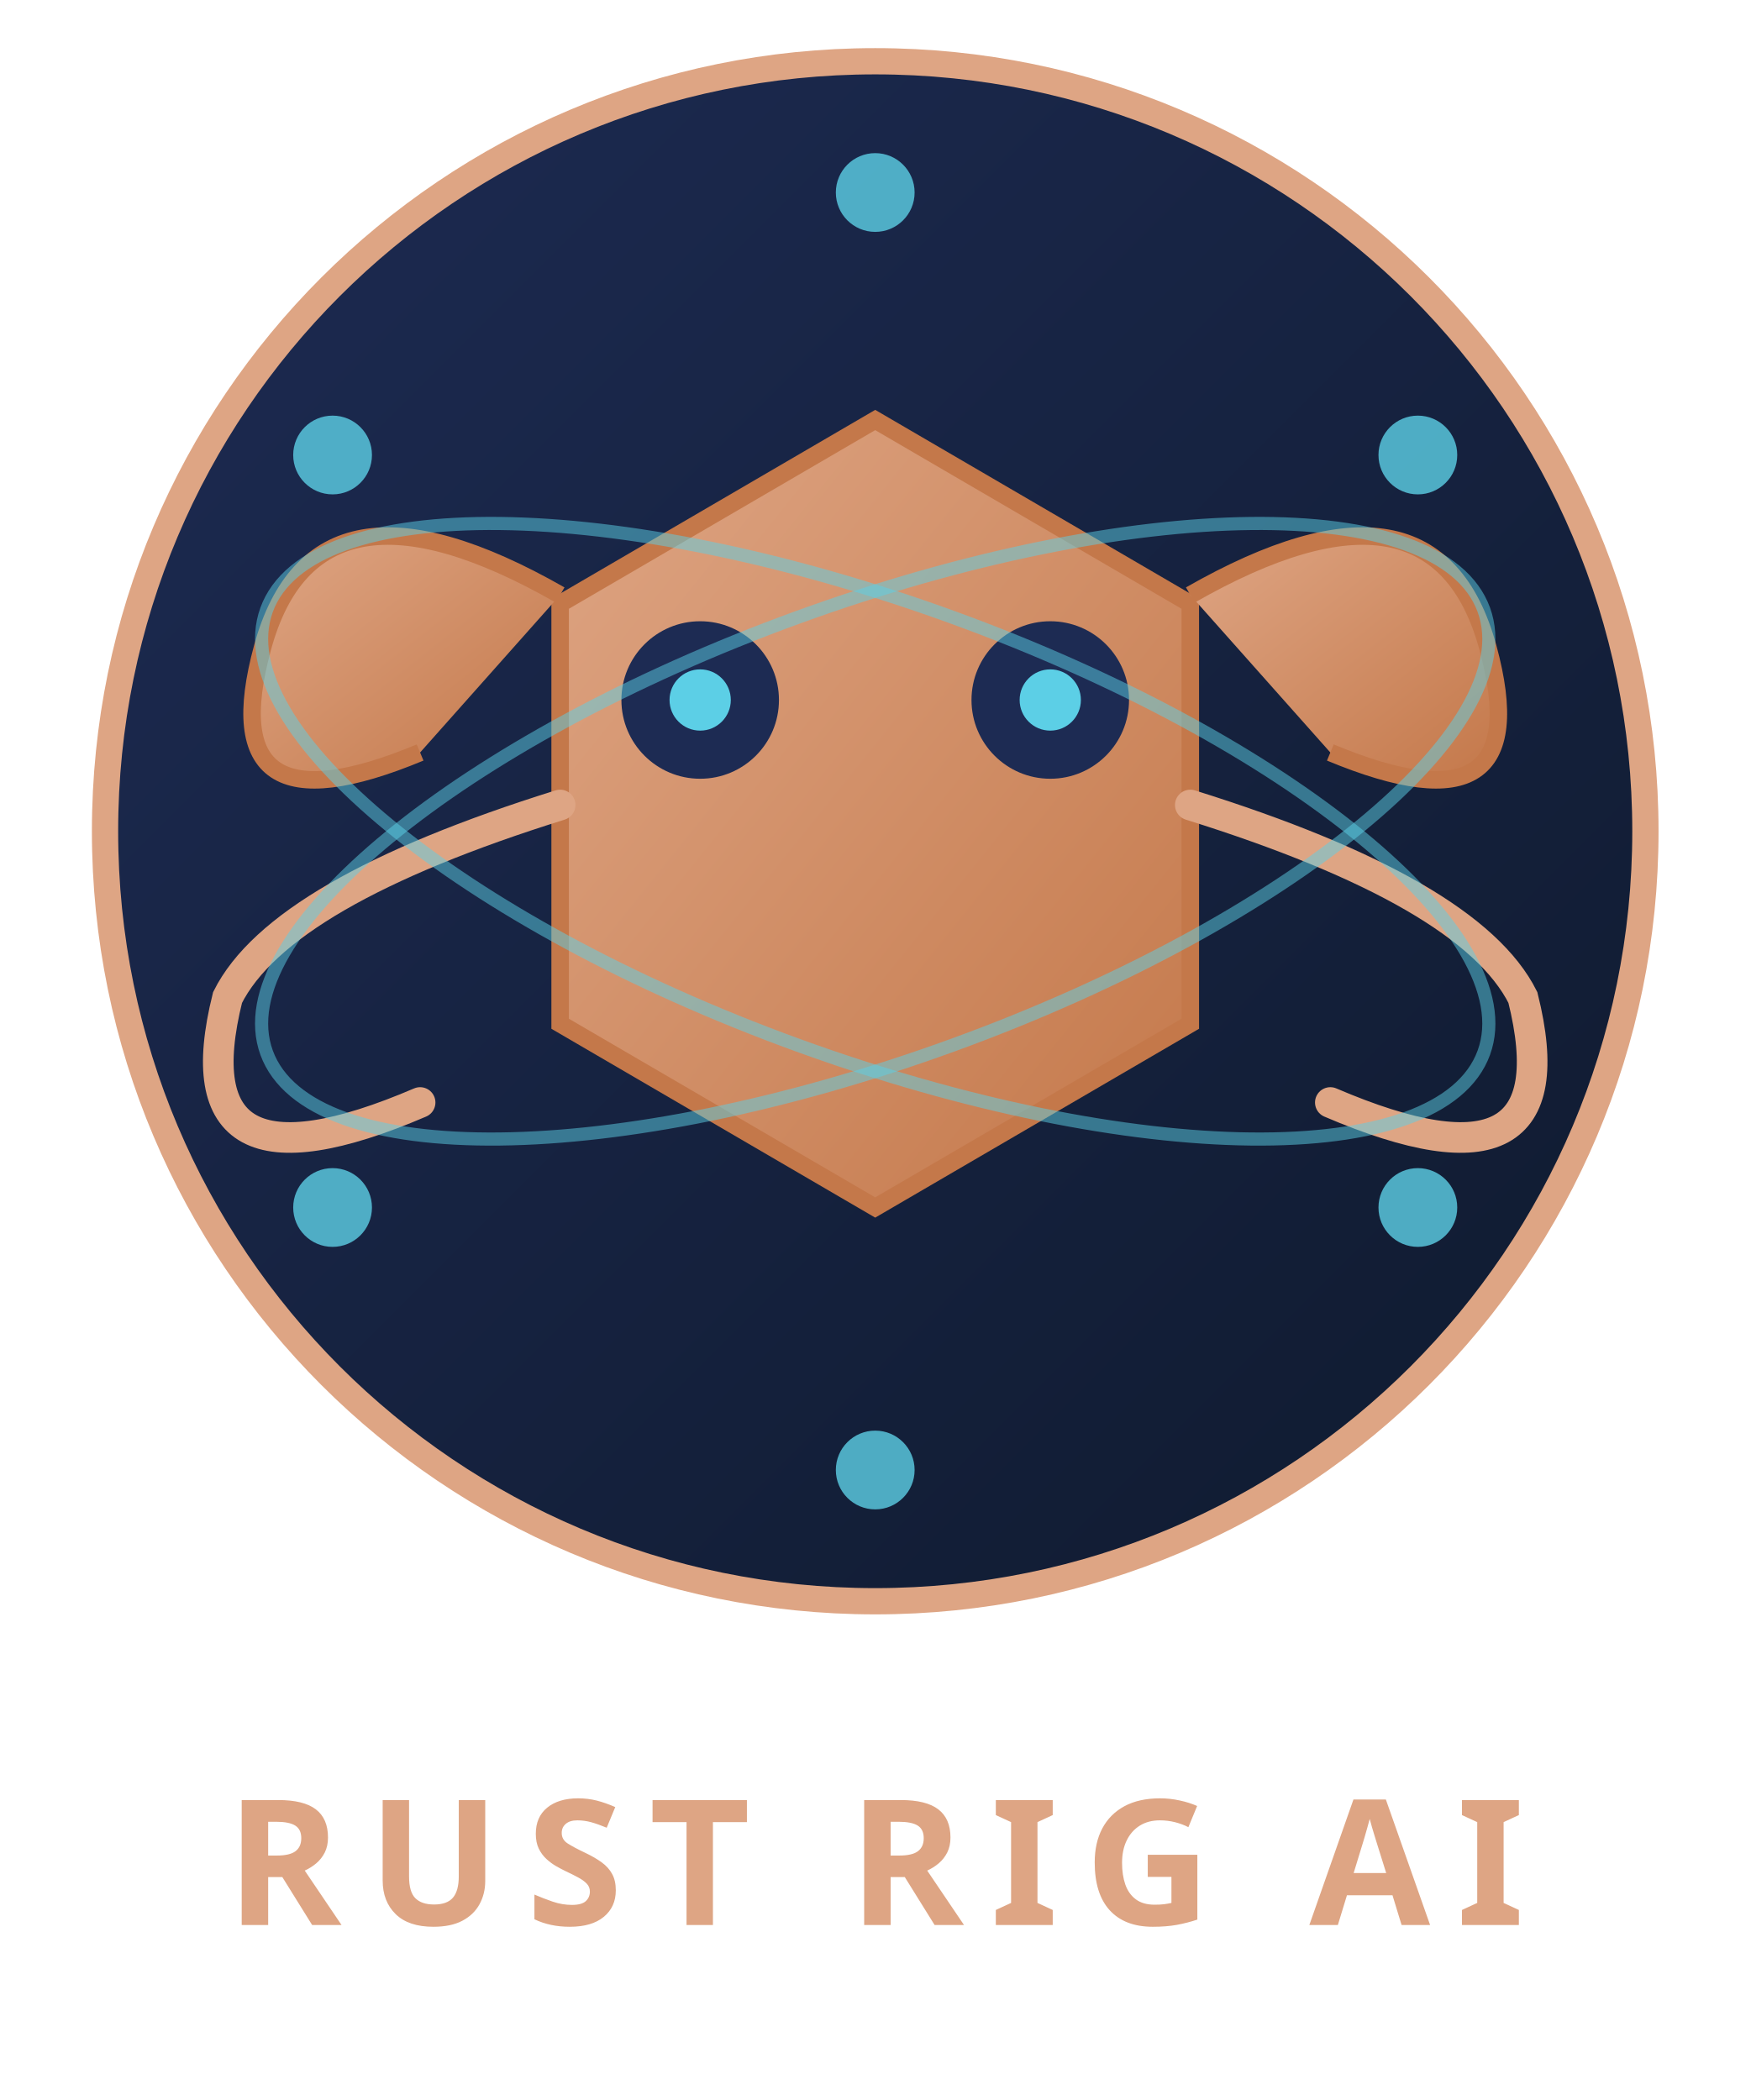
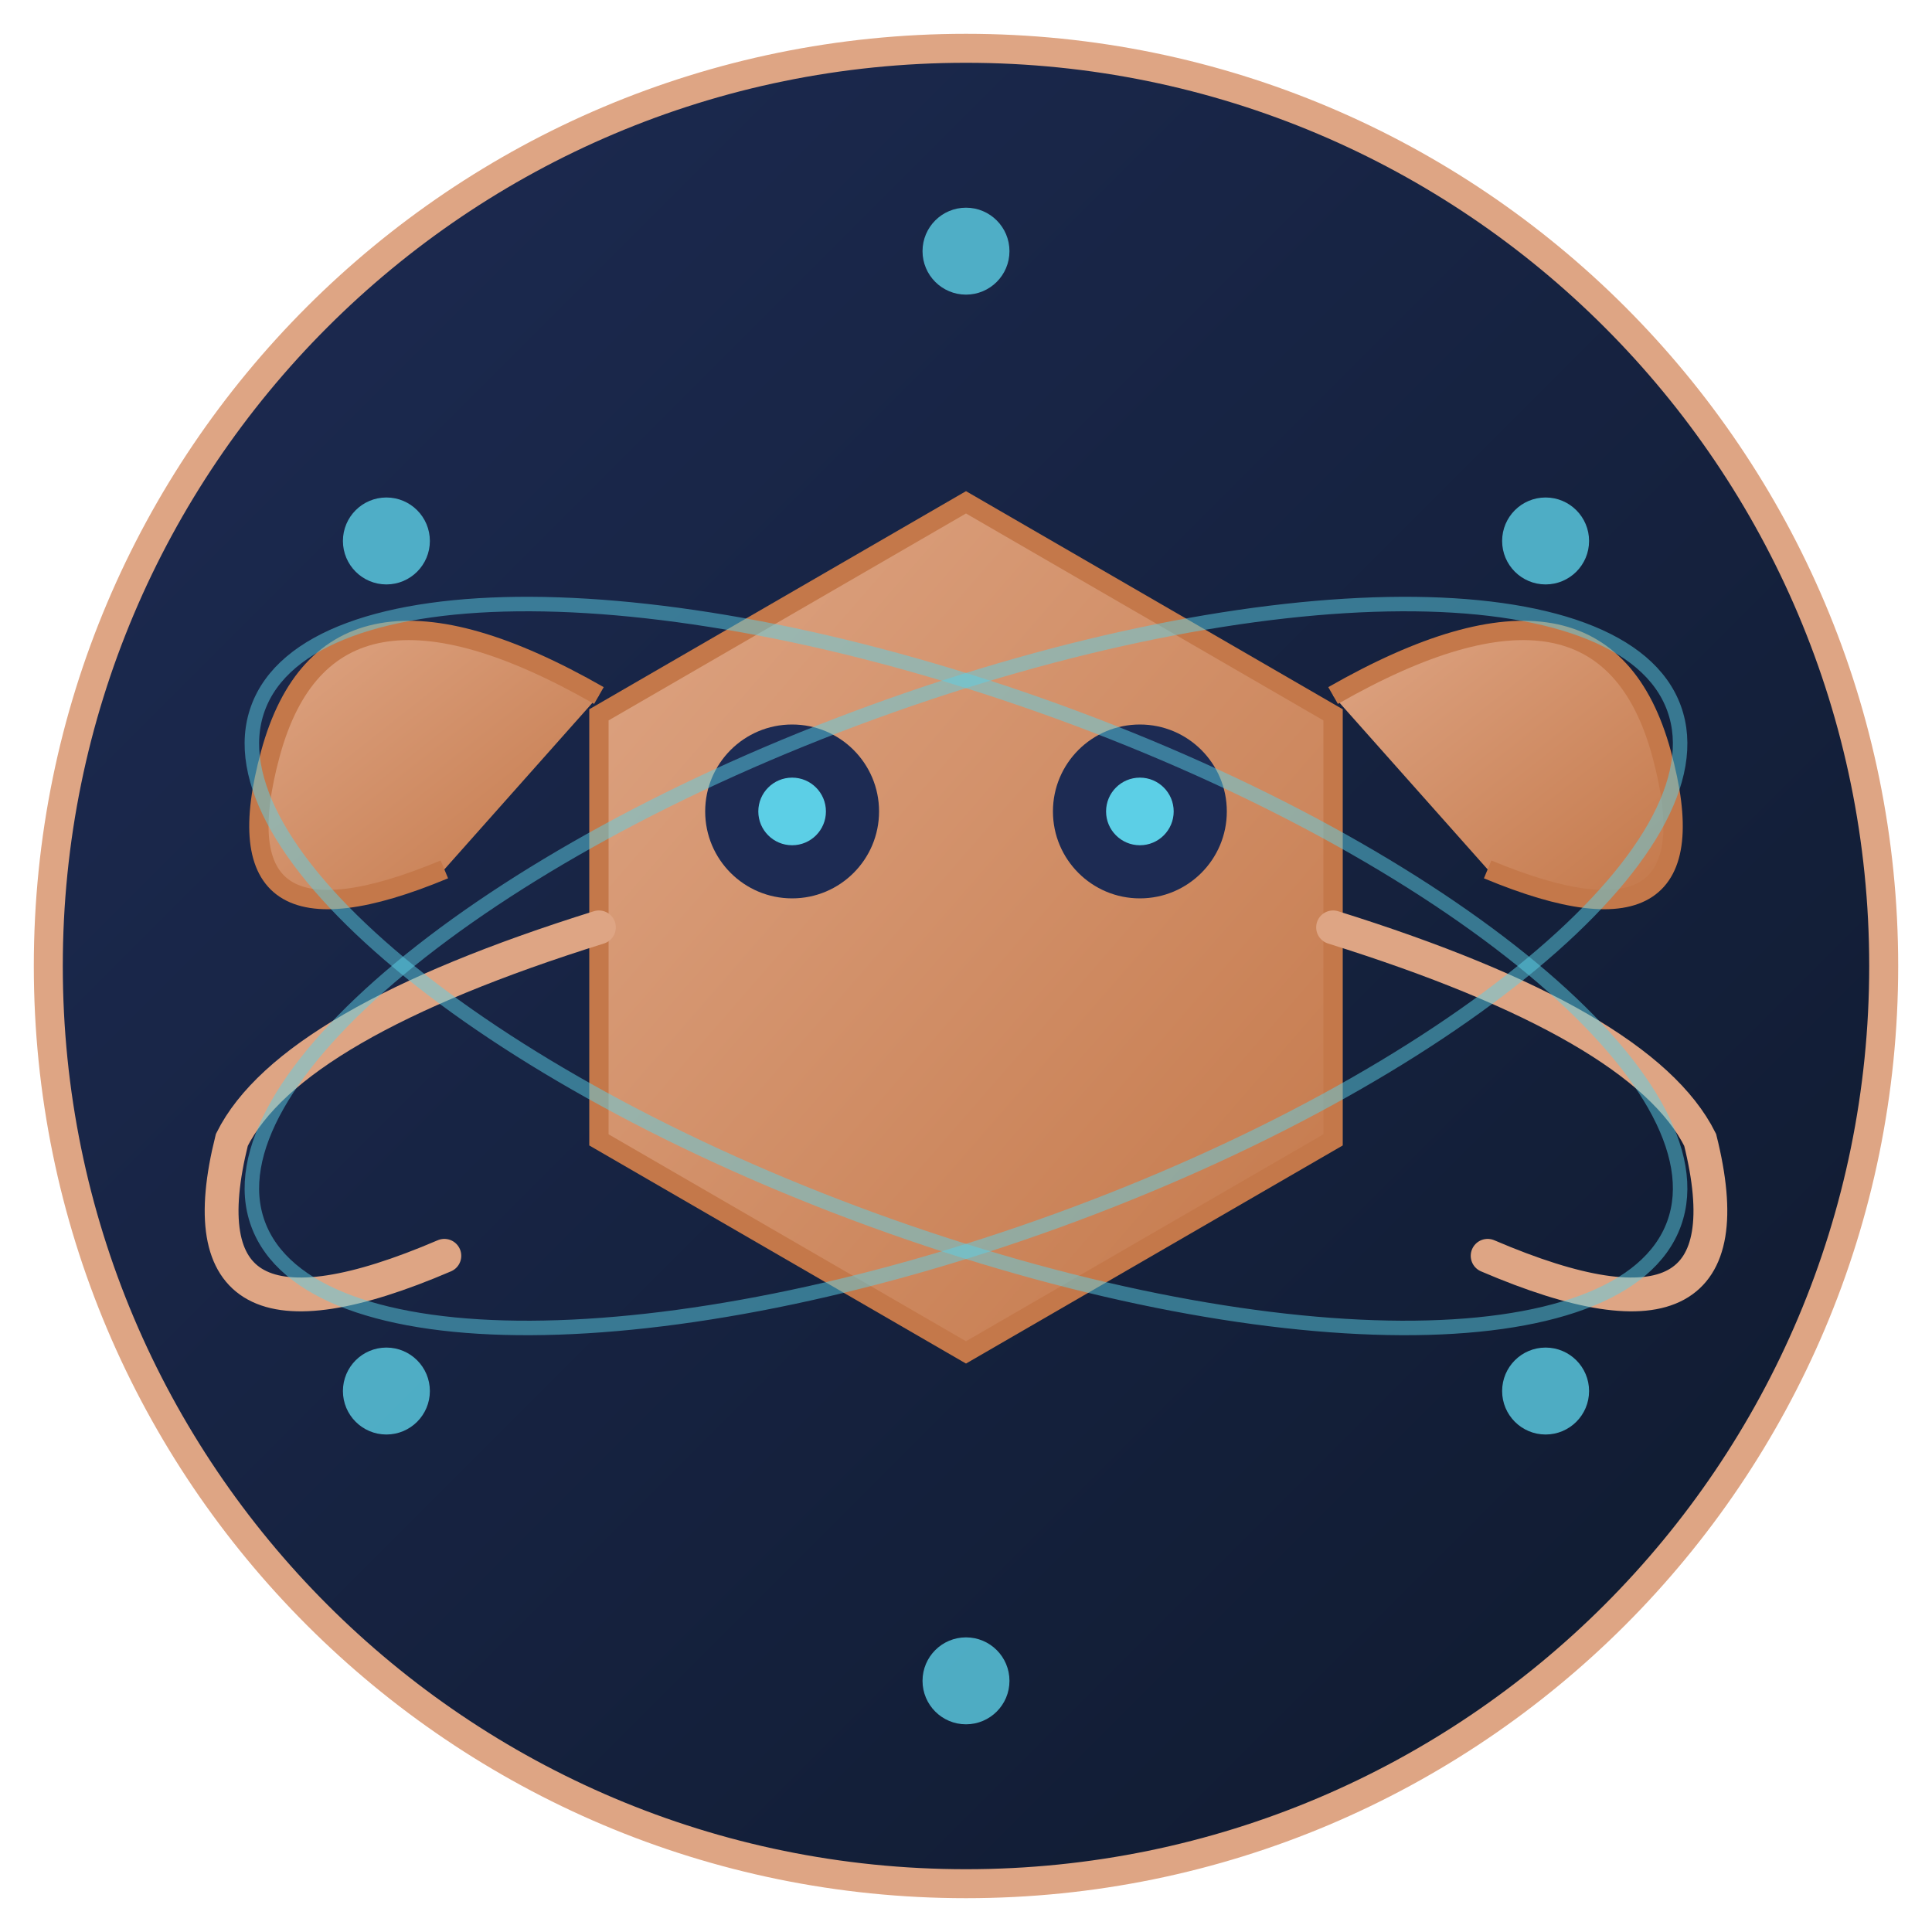
- <svg xmlns="http://www.w3.org/2000/svg" viewBox="0 0 400 480" width="400" height="480">
+ <svg xmlns="http://www.w3.org/2000/svg" viewBox="0 0 200 200" width="200" height="200">
  <defs>
    <linearGradient id="bg" x1="0" y1="0" x2="1" y2="1">
      <stop offset="0%" stop-color="#1D2B53" />
      <stop offset="100%" stop-color="#0F1A2E" />
    </linearGradient>
    <linearGradient id="orange" x1="0" y1="0" x2="1" y2="1">
      <stop offset="0%" stop-color="#DEA584" />
      <stop offset="100%" stop-color="#C4784A" />
    </linearGradient>
  </defs>
-   <circle cx="200" cy="190" r="176" fill="url(#bg)" stroke="#DEA584" stroke-width="6" />
-   <polygon points="200,96 272,138 272,234 200,276 128,234 128,138" fill="url(#orange)" stroke="#C4784A" stroke-width="4" />
-   <circle cx="160" cy="160" r="18" fill="#1D2B53" />
-   <circle cx="240" cy="160" r="18" fill="#1D2B53" />
-   <circle cx="160" cy="160" r="7" fill="#5CCFE6" />
-   <circle cx="240" cy="160" r="7" fill="#5CCFE6" />
-   <path d="M128,136 Q72,104 60,148 Q48,192 96,172" fill="url(#orange)" stroke="#C4784A" stroke-width="4" />
-   <path d="M128,184 Q64,204 52,228 Q40,276 96,252" fill="none" stroke="#DEA584" stroke-width="7" stroke-linecap="round" />
-   <path d="M272,136 Q328,104 340,148 Q352,192 304,172" fill="url(#orange)" stroke="#C4784A" stroke-width="4" />
-   <path d="M272,184 Q336,204 348,228 Q360,276 304,252" fill="none" stroke="#DEA584" stroke-width="7" stroke-linecap="round" />
-   <ellipse cx="200" cy="190" rx="148" ry="52" fill="none" stroke="#5CCFE6" stroke-width="3" opacity="0.5" transform="rotate(-20,200,190)" />
-   <ellipse cx="200" cy="190" rx="148" ry="52" fill="none" stroke="#5CCFE6" stroke-width="3" opacity="0.5" transform="rotate(20,200,190)" />
-   <circle cx="76" cy="104" r="9" fill="#5CCFE6" opacity="0.8" />
-   <circle cx="324" cy="104" r="9" fill="#5CCFE6" opacity="0.8" />
-   <circle cx="76" cy="276" r="9" fill="#5CCFE6" opacity="0.8" />
-   <circle cx="324" cy="276" r="9" fill="#5CCFE6" opacity="0.8" />
-   <circle cx="200" cy="44" r="9" fill="#5CCFE6" opacity="0.8" />
-   <circle cx="200" cy="336" r="9" fill="#5CCFE6" opacity="0.8" />
-   <text x="200" y="440" text-anchor="middle" font-family="sans-serif" font-size="40" fill="#DEA584" font-weight="bold" letter-spacing="6">RUST RIG AI</text>
+   <circle cx="100" cy="100" r="95" fill="url(#bg)" stroke="#DEA584" stroke-width="3" />
+   <polygon points="100,52 138,74 138,118 100,140 62,118 62,74" fill="url(#orange)" stroke="#C4784A" stroke-width="2" />
+   <circle cx="82" cy="84" r="9" fill="#1D2B53" />
+   <circle cx="118" cy="84" r="9" fill="#1D2B53" />
+   <circle cx="82" cy="84" r="3.5" fill="#5CCFE6" />
+   <circle cx="118" cy="84" r="3.5" fill="#5CCFE6" />
+   <path d="M62,72 Q34,56 28,78 Q22,100 46,90" fill="url(#orange)" stroke="#C4784A" stroke-width="2" />
+   <path d="M62,96 Q30,106 24,118 Q18,142 46,130" fill="none" stroke="#DEA584" stroke-width="3.5" stroke-linecap="round" />
+   <path d="M138,72 Q166,56 172,78 Q178,100 154,90" fill="url(#orange)" stroke="#C4784A" stroke-width="2" />
+   <path d="M138,96 Q170,106 176,118 Q182,142 154,130" fill="none" stroke="#DEA584" stroke-width="3.5" stroke-linecap="round" />
+   <ellipse cx="100" cy="100" rx="78" ry="28" fill="none" stroke="#5CCFE6" stroke-width="1.5" opacity="0.5" transform="rotate(-20,100,100)" />
+   <ellipse cx="100" cy="100" rx="78" ry="28" fill="none" stroke="#5CCFE6" stroke-width="1.5" opacity="0.5" transform="rotate(20,100,100)" />
+   <circle cx="40" cy="56" r="4.5" fill="#5CCFE6" opacity="0.8" />
+   <circle cx="160" cy="56" r="4.5" fill="#5CCFE6" opacity="0.8" />
+   <circle cx="40" cy="144" r="4.5" fill="#5CCFE6" opacity="0.8" />
+   <circle cx="160" cy="144" r="4.5" fill="#5CCFE6" opacity="0.8" />
+   <circle cx="100" cy="26" r="4.5" fill="#5CCFE6" opacity="0.8" />
+   <circle cx="100" cy="174" r="4.5" fill="#5CCFE6" opacity="0.8" />
</svg>
